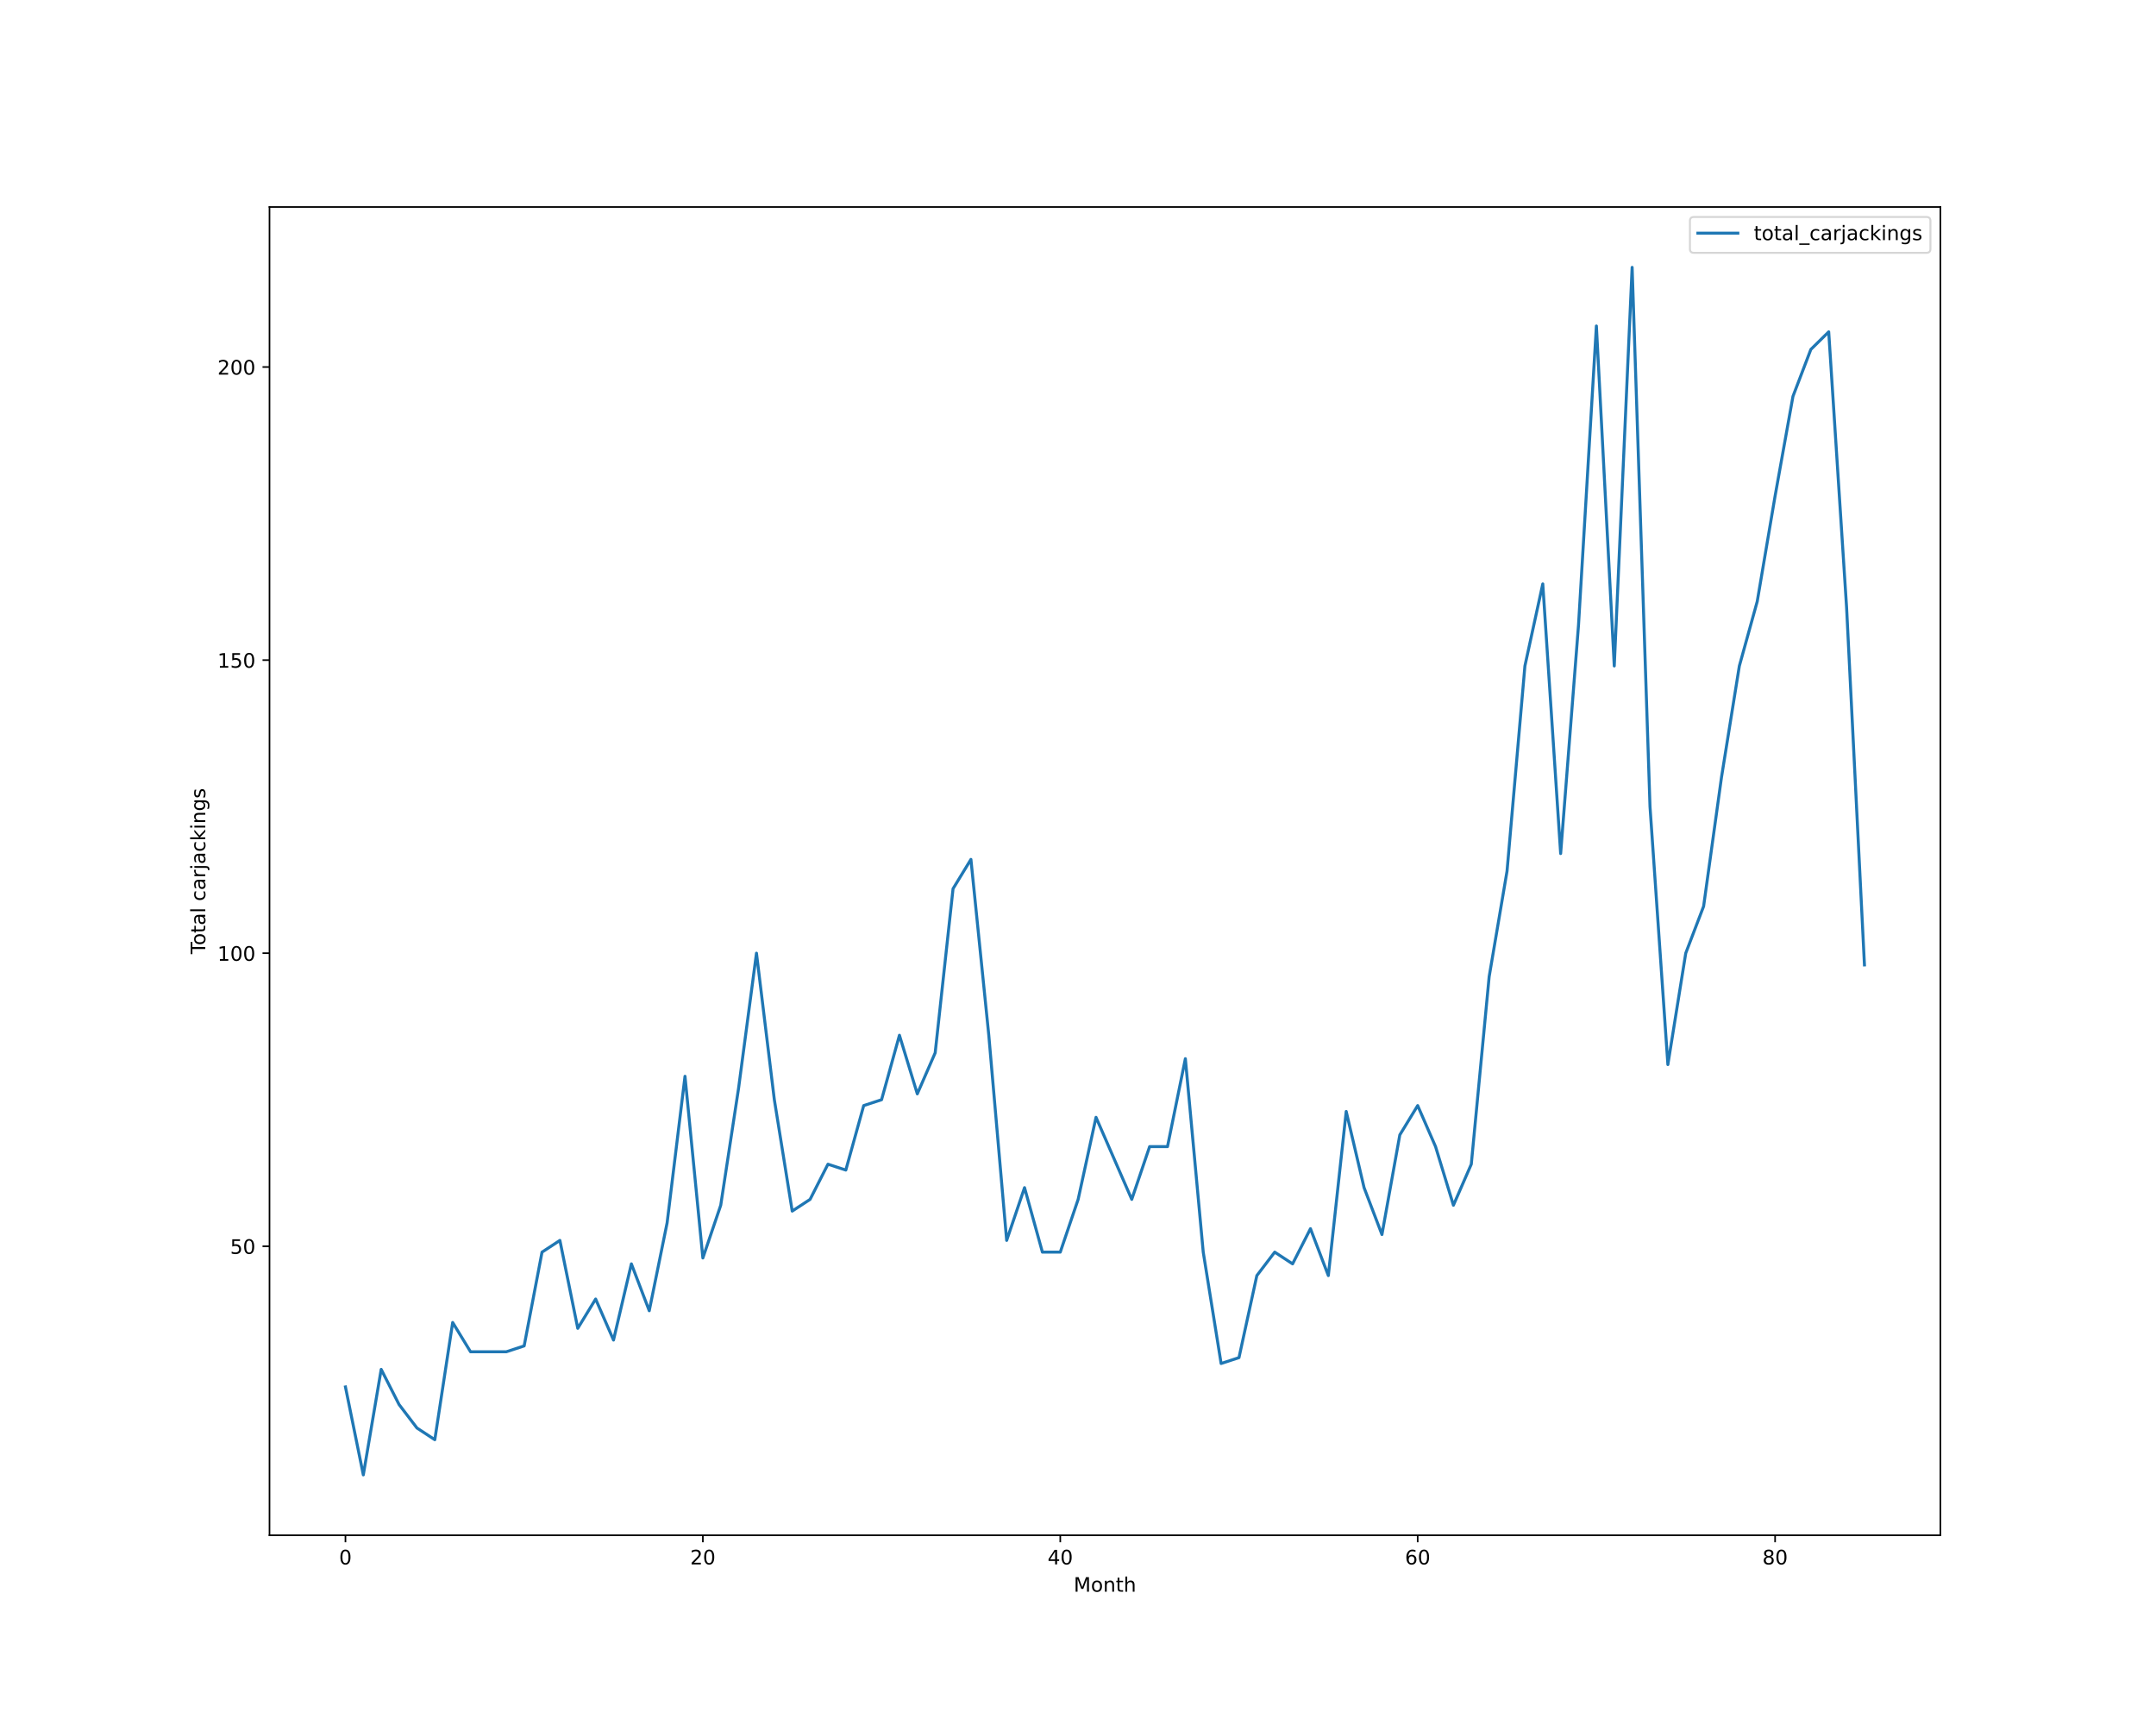
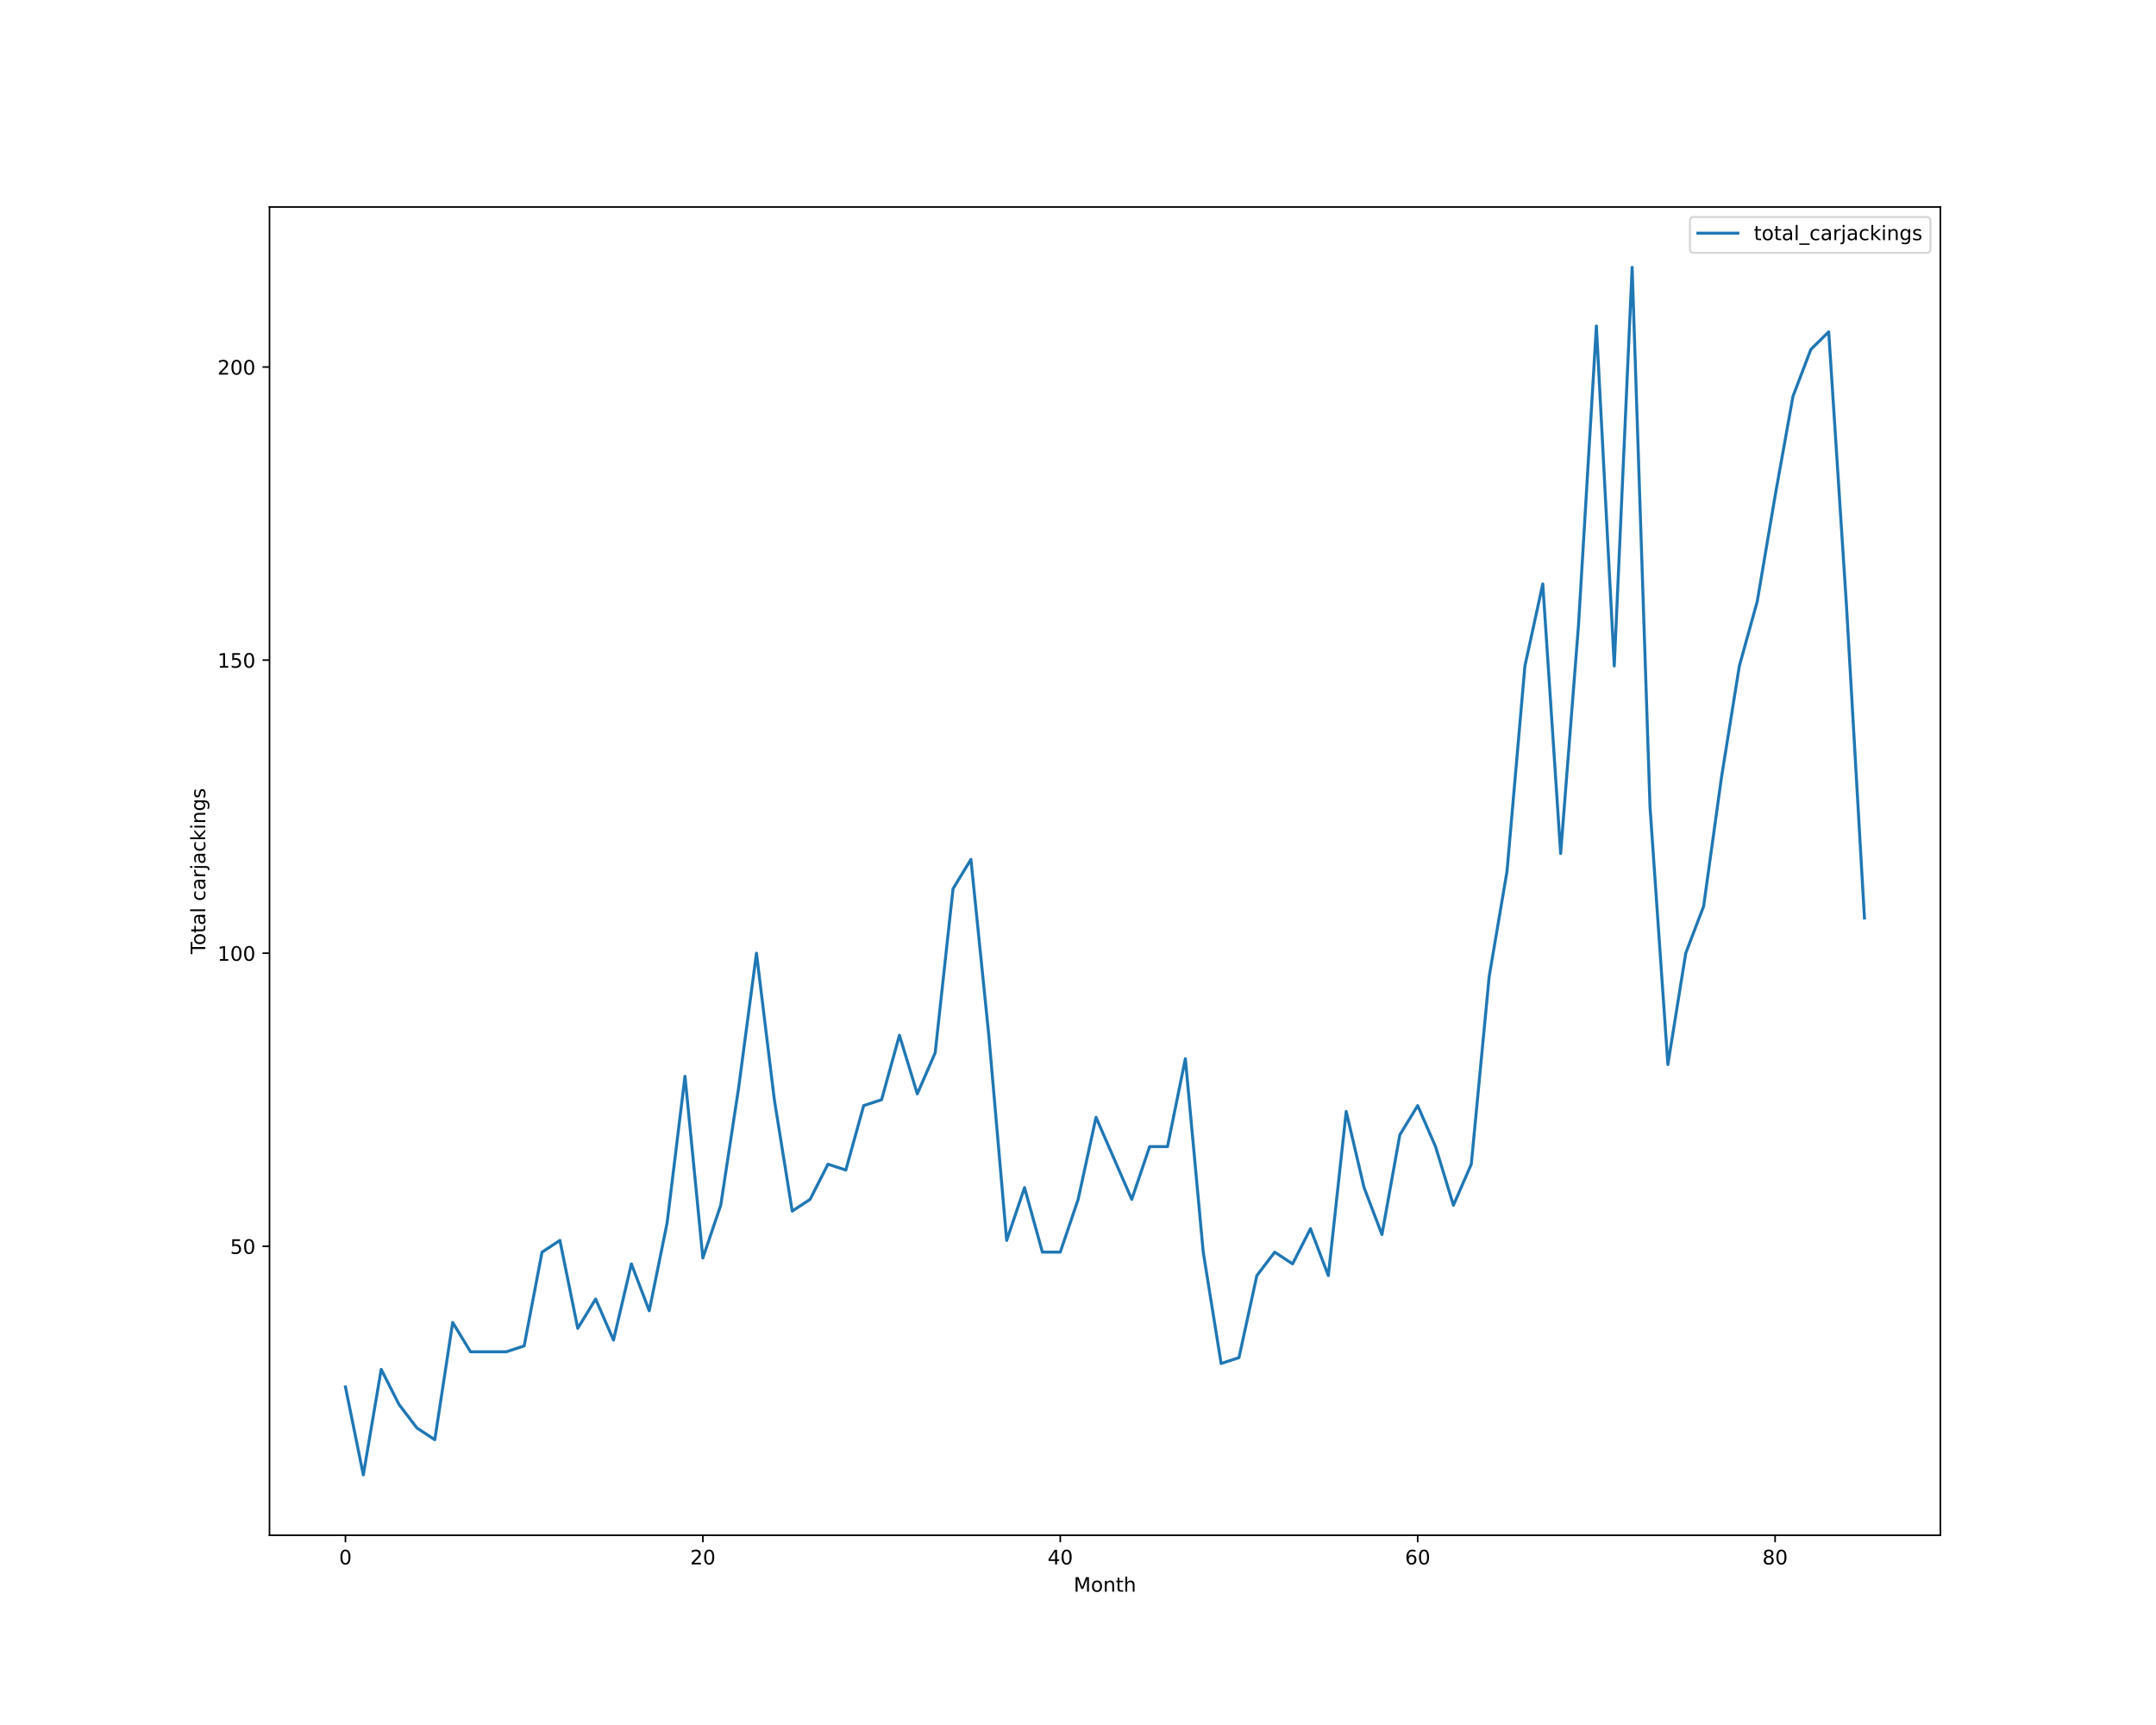
<svg xmlns="http://www.w3.org/2000/svg" xmlns:xlink="http://www.w3.org/1999/xlink" height="864pt" version="1.1" viewBox="0 0 1080 864" width="1080pt">
  <defs>
    <style type="text/css">*{stroke-linecap:butt;stroke-linejoin:round;}</style>
  </defs>
  <g id="figure_1">
    <g id="patch_1">
      <path d="M 0 864  L 1080 864  L 1080 0  L 0 0  z " style="fill:#ffffff;" />
    </g>
    <g id="axes_1">
      <g id="patch_2">
        <path d="M 135 768.96  L 972 768.96  L 972 103.68  L 135 103.68  z " style="fill:#ffffff;" />
      </g>
      <g id="matplotlib.axis_1">
        <g id="xtick_1">
          <g id="line2d_1">
            <defs>
-               <path d="M 0 0  L 0 3.5  " id="m3af519bc03" style="stroke:#000000;stroke-width:0.8;" />
-             </defs>
-             <g>
-               <use style="stroke:#000000;stroke-width:0.8;" x="173.045" xlink:href="#m3af519bc03" y="768.96" />
+               <path d="M 0 0  L 0 3.5  " id="m250d3151d0" style="stroke:#000000;stroke-width:0.8;" />
+             </defs>
+             <g>
+               <use style="stroke:#000000;stroke-width:0.8;" x="173.045" xlink:href="#m250d3151d0" y="768.96" />
            </g>
          </g>
          <g id="text_1">
            <g transform="translate(169.8642 783.5584)scale(0.1 -0.1)">
              <defs>
                <path d="M 2034 4250  Q 1547 4250 1301 3770  Q 1056 3291 1056 2328  Q 1056 1369 1301 889  Q 1547 409 2034 409  Q 2525 409 2770 889  Q 3016 1369 3016 2328  Q 3016 3291 2770 3770  Q 2525 4250 2034 4250  z M 2034 4750  Q 2819 4750 3233 4129  Q 3647 3509 3647 2328  Q 3647 1150 3233 529  Q 2819 -91 2034 -91  Q 1250 -91 836 529  Q 422 1150 422 2328  Q 422 3509 836 4129  Q 1250 4750 2034 4750  z " id="DejaVuSans-30" transform="scale(0.015625)" />
              </defs>
              <use xlink:href="#DejaVuSans-30" />
            </g>
          </g>
        </g>
        <g id="xtick_2">
          <g id="line2d_2">
            <g>
-               <use style="stroke:#000000;stroke-width:0.8;" x="352.083" xlink:href="#m3af519bc03" y="768.96" />
+               <use style="stroke:#000000;stroke-width:0.8;" x="352.083" xlink:href="#m250d3151d0" y="768.96" />
            </g>
          </g>
          <g id="text_2">
            <g transform="translate(345.7204 783.5584)scale(0.1 -0.1)">
              <defs>
                <path d="M 1228 531  L 3431 531  L 3431 0  L 469 0  L 469 531  Q 828 903 1448 1529  Q 2069 2156 2228 2338  Q 2531 2678 2651 2914  Q 2772 3150 2772 3378  Q 2772 3750 2511 3984  Q 2250 4219 1831 4219  Q 1534 4219 1204 4116  Q 875 4013 500 3803  L 500 4441  Q 881 4594 1212 4672  Q 1544 4750 1819 4750  Q 2544 4750 2975 4387  Q 3406 4025 3406 3419  Q 3406 3131 3298 2873  Q 3191 2616 2906 2266  Q 2828 2175 2409 1742  Q 1991 1309 1228 531  z " id="DejaVuSans-32" transform="scale(0.015625)" />
              </defs>
              <use xlink:href="#DejaVuSans-32" />
              <use x="63.623" xlink:href="#DejaVuSans-30" />
            </g>
          </g>
        </g>
        <g id="xtick_3">
          <g id="line2d_3">
            <g>
-               <use style="stroke:#000000;stroke-width:0.8;" x="531.12" xlink:href="#m3af519bc03" y="768.96" />
+               <use style="stroke:#000000;stroke-width:0.8;" x="531.12" xlink:href="#m250d3151d0" y="768.96" />
            </g>
          </g>
          <g id="text_3">
            <g transform="translate(524.7578 783.5584)scale(0.1 -0.1)">
              <defs>
                <path d="M 2419 4116  L 825 1625  L 2419 1625  L 2419 4116  z M 2253 4666  L 3047 4666  L 3047 1625  L 3713 1625  L 3713 1100  L 3047 1100  L 3047 0  L 2419 0  L 2419 1100  L 313 1100  L 313 1709  L 2253 4666  z " id="DejaVuSans-34" transform="scale(0.015625)" />
              </defs>
              <use xlink:href="#DejaVuSans-34" />
              <use x="63.623" xlink:href="#DejaVuSans-30" />
            </g>
          </g>
        </g>
        <g id="xtick_4">
          <g id="line2d_4">
            <g>
-               <use style="stroke:#000000;stroke-width:0.8;" x="710.158" xlink:href="#m3af519bc03" y="768.96" />
+               <use style="stroke:#000000;stroke-width:0.8;" x="710.158" xlink:href="#m250d3151d0" y="768.96" />
            </g>
          </g>
          <g id="text_4">
            <g transform="translate(703.7953 783.5584)scale(0.1 -0.1)">
              <defs>
                <path d="M 2113 2584  Q 1688 2584 1439 2293  Q 1191 2003 1191 1497  Q 1191 994 1439 701  Q 1688 409 2113 409  Q 2538 409 2786 701  Q 3034 994 3034 1497  Q 3034 2003 2786 2293  Q 2538 2584 2113 2584  z M 3366 4563  L 3366 3988  Q 3128 4100 2886 4159  Q 2644 4219 2406 4219  Q 1781 4219 1451 3797  Q 1122 3375 1075 2522  Q 1259 2794 1537 2939  Q 1816 3084 2150 3084  Q 2853 3084 3261 2657  Q 3669 2231 3669 1497  Q 3669 778 3244 343  Q 2819 -91 2113 -91  Q 1303 -91 875 529  Q 447 1150 447 2328  Q 447 3434 972 4092  Q 1497 4750 2381 4750  Q 2619 4750 2861 4703  Q 3103 4656 3366 4563  z " id="DejaVuSans-36" transform="scale(0.015625)" />
              </defs>
              <use xlink:href="#DejaVuSans-36" />
              <use x="63.623" xlink:href="#DejaVuSans-30" />
            </g>
          </g>
        </g>
        <g id="xtick_5">
          <g id="line2d_5">
            <g>
-               <use style="stroke:#000000;stroke-width:0.8;" x="889.195" xlink:href="#m3af519bc03" y="768.96" />
+               <use style="stroke:#000000;stroke-width:0.8;" x="889.195" xlink:href="#m250d3151d0" y="768.96" />
            </g>
          </g>
          <g id="text_5">
            <g transform="translate(882.8327 783.5584)scale(0.1 -0.1)">
              <defs>
                <path d="M 2034 2216  Q 1584 2216 1326 1975  Q 1069 1734 1069 1313  Q 1069 891 1326 650  Q 1584 409 2034 409  Q 2484 409 2743 651  Q 3003 894 3003 1313  Q 3003 1734 2745 1975  Q 2488 2216 2034 2216  z M 1403 2484  Q 997 2584 770 2862  Q 544 3141 544 3541  Q 544 4100 942 4425  Q 1341 4750 2034 4750  Q 2731 4750 3128 4425  Q 3525 4100 3525 3541  Q 3525 3141 3298 2862  Q 3072 2584 2669 2484  Q 3125 2378 3379 2068  Q 3634 1759 3634 1313  Q 3634 634 3220 271  Q 2806 -91 2034 -91  Q 1263 -91 848 271  Q 434 634 434 1313  Q 434 1759 690 2068  Q 947 2378 1403 2484  z M 1172 3481  Q 1172 3119 1398 2916  Q 1625 2713 2034 2713  Q 2441 2713 2670 2916  Q 2900 3119 2900 3481  Q 2900 3844 2670 4047  Q 2441 4250 2034 4250  Q 1625 4250 1398 4047  Q 1172 3844 1172 3481  z " id="DejaVuSans-38" transform="scale(0.015625)" />
              </defs>
              <use xlink:href="#DejaVuSans-38" />
              <use x="63.623" xlink:href="#DejaVuSans-30" />
            </g>
          </g>
        </g>
        <g id="text_6">
          <g transform="translate(537.8289 797.2366)scale(0.1 -0.1)">
            <defs>
              <path d="M 628 4666  L 1569 4666  L 2759 1491  L 3956 4666  L 4897 4666  L 4897 0  L 4281 0  L 4281 4097  L 3078 897  L 2444 897  L 1241 4097  L 1241 0  L 628 0  L 628 4666  z " id="DejaVuSans-4d" transform="scale(0.015625)" />
              <path d="M 1959 3097  Q 1497 3097 1228 2736  Q 959 2375 959 1747  Q 959 1119 1226 758  Q 1494 397 1959 397  Q 2419 397 2687 759  Q 2956 1122 2956 1747  Q 2956 2369 2687 2733  Q 2419 3097 1959 3097  z M 1959 3584  Q 2709 3584 3137 3096  Q 3566 2609 3566 1747  Q 3566 888 3137 398  Q 2709 -91 1959 -91  Q 1206 -91 779 398  Q 353 888 353 1747  Q 353 2609 779 3096  Q 1206 3584 1959 3584  z " id="DejaVuSans-6f" transform="scale(0.015625)" />
              <path d="M 3513 2113  L 3513 0  L 2938 0  L 2938 2094  Q 2938 2591 2744 2837  Q 2550 3084 2163 3084  Q 1697 3084 1428 2787  Q 1159 2491 1159 1978  L 1159 0  L 581 0  L 581 3500  L 1159 3500  L 1159 2956  Q 1366 3272 1645 3428  Q 1925 3584 2291 3584  Q 2894 3584 3203 3211  Q 3513 2838 3513 2113  z " id="DejaVuSans-6e" transform="scale(0.015625)" />
              <path d="M 1172 4494  L 1172 3500  L 2356 3500  L 2356 3053  L 1172 3053  L 1172 1153  Q 1172 725 1289 603  Q 1406 481 1766 481  L 2356 481  L 2356 0  L 1766 0  Q 1100 0 847 248  Q 594 497 594 1153  L 594 3053  L 172 3053  L 172 3500  L 594 3500  L 594 4494  L 1172 4494  z " id="DejaVuSans-74" transform="scale(0.015625)" />
              <path d="M 3513 2113  L 3513 0  L 2938 0  L 2938 2094  Q 2938 2591 2744 2837  Q 2550 3084 2163 3084  Q 1697 3084 1428 2787  Q 1159 2491 1159 1978  L 1159 0  L 581 0  L 581 4863  L 1159 4863  L 1159 2956  Q 1366 3272 1645 3428  Q 1925 3584 2291 3584  Q 2894 3584 3203 3211  Q 3513 2838 3513 2113  z " id="DejaVuSans-68" transform="scale(0.015625)" />
            </defs>
            <use xlink:href="#DejaVuSans-4d" />
            <use x="86.279" xlink:href="#DejaVuSans-6f" />
            <use x="147.461" xlink:href="#DejaVuSans-6e" />
            <use x="210.84" xlink:href="#DejaVuSans-74" />
            <use x="250.049" xlink:href="#DejaVuSans-68" />
          </g>
        </g>
      </g>
      <g id="matplotlib.axis_2">
        <g id="ytick_1">
          <g id="line2d_6">
            <defs>
-               <path d="M 0 0  L -3.5 0  " id="m21c840c105" style="stroke:#000000;stroke-width:0.8;" />
-             </defs>
-             <g>
-               <use style="stroke:#000000;stroke-width:0.8;" x="135" xlink:href="#m21c840c105" y="624.219" />
+               <path d="M 0 0  L -3.5 0  " id="m87aa5e813b" style="stroke:#000000;stroke-width:0.8;" />
+             </defs>
+             <g>
+               <use style="stroke:#000000;stroke-width:0.8;" x="135" xlink:href="#m87aa5e813b" y="624.219" />
            </g>
          </g>
          <g id="text_7">
            <g transform="translate(115.275 628.0182)scale(0.1 -0.1)">
              <defs>
                <path d="M 691 4666  L 3169 4666  L 3169 4134  L 1269 4134  L 1269 2991  Q 1406 3038 1543 3061  Q 1681 3084 1819 3084  Q 2600 3084 3056 2656  Q 3513 2228 3513 1497  Q 3513 744 3044 326  Q 2575 -91 1722 -91  Q 1428 -91 1123 -41  Q 819 9 494 109  L 494 744  Q 775 591 1075 516  Q 1375 441 1709 441  Q 2250 441 2565 725  Q 2881 1009 2881 1497  Q 2881 1984 2565 2268  Q 2250 2553 1709 2553  Q 1456 2553 1204 2497  Q 953 2441 691 2322  L 691 4666  z " id="DejaVuSans-35" transform="scale(0.015625)" />
              </defs>
              <use xlink:href="#DejaVuSans-35" />
              <use x="63.623" xlink:href="#DejaVuSans-30" />
            </g>
          </g>
        </g>
        <g id="ytick_2">
          <g id="line2d_7">
            <g>
-               <use style="stroke:#000000;stroke-width:0.8;" x="135" xlink:href="#m21c840c105" y="477.423" />
+               <use style="stroke:#000000;stroke-width:0.8;" x="135" xlink:href="#m87aa5e813b" y="477.423" />
            </g>
          </g>
          <g id="text_8">
            <g transform="translate(108.9125 481.2221)scale(0.1 -0.1)">
              <defs>
                <path d="M 794 531  L 1825 531  L 1825 4091  L 703 3866  L 703 4441  L 1819 4666  L 2450 4666  L 2450 531  L 3481 531  L 3481 0  L 794 0  L 794 531  z " id="DejaVuSans-31" transform="scale(0.015625)" />
              </defs>
              <use xlink:href="#DejaVuSans-31" />
              <use x="63.623" xlink:href="#DejaVuSans-30" />
              <use x="127.246" xlink:href="#DejaVuSans-30" />
            </g>
          </g>
        </g>
        <g id="ytick_3">
          <g id="line2d_8">
            <g>
-               <use style="stroke:#000000;stroke-width:0.8;" x="135" xlink:href="#m21c840c105" y="330.627" />
+               <use style="stroke:#000000;stroke-width:0.8;" x="135" xlink:href="#m87aa5e813b" y="330.627" />
            </g>
          </g>
          <g id="text_9">
            <g transform="translate(108.9125 334.426)scale(0.1 -0.1)">
              <use xlink:href="#DejaVuSans-31" />
              <use x="63.623" xlink:href="#DejaVuSans-35" />
              <use x="127.246" xlink:href="#DejaVuSans-30" />
            </g>
          </g>
        </g>
        <g id="ytick_4">
          <g id="line2d_9">
            <g>
-               <use style="stroke:#000000;stroke-width:0.8;" x="135" xlink:href="#m21c840c105" y="183.831" />
+               <use style="stroke:#000000;stroke-width:0.8;" x="135" xlink:href="#m87aa5e813b" y="183.831" />
            </g>
          </g>
          <g id="text_10">
            <g transform="translate(108.9125 187.6299)scale(0.1 -0.1)">
              <use xlink:href="#DejaVuSans-32" />
              <use x="63.623" xlink:href="#DejaVuSans-30" />
              <use x="127.246" xlink:href="#DejaVuSans-30" />
            </g>
          </g>
        </g>
        <g id="text_11">
          <g transform="translate(102.8328 477.8888)rotate(-90)scale(0.1 -0.1)">
            <defs>
              <path d="M -19 4666  L 3928 4666  L 3928 4134  L 2272 4134  L 2272 0  L 1638 0  L 1638 4134  L -19 4134  L -19 4666  z " id="DejaVuSans-54" transform="scale(0.015625)" />
              <path d="M 2194 1759  Q 1497 1759 1228 1600  Q 959 1441 959 1056  Q 959 750 1161 570  Q 1363 391 1709 391  Q 2188 391 2477 730  Q 2766 1069 2766 1631  L 2766 1759  L 2194 1759  z M 3341 1997  L 3341 0  L 2766 0  L 2766 531  Q 2569 213 2275 61  Q 1981 -91 1556 -91  Q 1019 -91 701 211  Q 384 513 384 1019  Q 384 1609 779 1909  Q 1175 2209 1959 2209  L 2766 2209  L 2766 2266  Q 2766 2663 2505 2880  Q 2244 3097 1772 3097  Q 1472 3097 1187 3025  Q 903 2953 641 2809  L 641 3341  Q 956 3463 1253 3523  Q 1550 3584 1831 3584  Q 2591 3584 2966 3190  Q 3341 2797 3341 1997  z " id="DejaVuSans-61" transform="scale(0.015625)" />
              <path d="M 603 4863  L 1178 4863  L 1178 0  L 603 0  L 603 4863  z " id="DejaVuSans-6c" transform="scale(0.015625)" />
              <path id="DejaVuSans-20" transform="scale(0.015625)" />
              <path d="M 3122 3366  L 3122 2828  Q 2878 2963 2633 3030  Q 2388 3097 2138 3097  Q 1578 3097 1268 2742  Q 959 2388 959 1747  Q 959 1106 1268 751  Q 1578 397 2138 397  Q 2388 397 2633 464  Q 2878 531 3122 666  L 3122 134  Q 2881 22 2623 -34  Q 2366 -91 2075 -91  Q 1284 -91 818 406  Q 353 903 353 1747  Q 353 2603 823 3093  Q 1294 3584 2113 3584  Q 2378 3584 2631 3529  Q 2884 3475 3122 3366  z " id="DejaVuSans-63" transform="scale(0.015625)" />
              <path d="M 2631 2963  Q 2534 3019 2420 3045  Q 2306 3072 2169 3072  Q 1681 3072 1420 2755  Q 1159 2438 1159 1844  L 1159 0  L 581 0  L 581 3500  L 1159 3500  L 1159 2956  Q 1341 3275 1631 3429  Q 1922 3584 2338 3584  Q 2397 3584 2469 3576  Q 2541 3569 2628 3553  L 2631 2963  z " id="DejaVuSans-72" transform="scale(0.015625)" />
              <path d="M 603 3500  L 1178 3500  L 1178 -63  Q 1178 -731 923 -1031  Q 669 -1331 103 -1331  L -116 -1331  L -116 -844  L 38 -844  Q 366 -844 484 -692  Q 603 -541 603 -63  L 603 3500  z M 603 4863  L 1178 4863  L 1178 4134  L 603 4134  L 603 4863  z " id="DejaVuSans-6a" transform="scale(0.015625)" />
              <path d="M 581 4863  L 1159 4863  L 1159 1991  L 2875 3500  L 3609 3500  L 1753 1863  L 3688 0  L 2938 0  L 1159 1709  L 1159 0  L 581 0  L 581 4863  z " id="DejaVuSans-6b" transform="scale(0.015625)" />
              <path d="M 603 3500  L 1178 3500  L 1178 0  L 603 0  L 603 3500  z M 603 4863  L 1178 4863  L 1178 4134  L 603 4134  L 603 4863  z " id="DejaVuSans-69" transform="scale(0.015625)" />
              <path d="M 2906 1791  Q 2906 2416 2648 2759  Q 2391 3103 1925 3103  Q 1463 3103 1205 2759  Q 947 2416 947 1791  Q 947 1169 1205 825  Q 1463 481 1925 481  Q 2391 481 2648 825  Q 2906 1169 2906 1791  z M 3481 434  Q 3481 -459 3084 -895  Q 2688 -1331 1869 -1331  Q 1566 -1331 1297 -1286  Q 1028 -1241 775 -1147  L 775 -588  Q 1028 -725 1275 -790  Q 1522 -856 1778 -856  Q 2344 -856 2625 -561  Q 2906 -266 2906 331  L 2906 616  Q 2728 306 2450 153  Q 2172 0 1784 0  Q 1141 0 747 490  Q 353 981 353 1791  Q 353 2603 747 3093  Q 1141 3584 1784 3584  Q 2172 3584 2450 3431  Q 2728 3278 2906 2969  L 2906 3500  L 3481 3500  L 3481 434  z " id="DejaVuSans-67" transform="scale(0.015625)" />
              <path d="M 2834 3397  L 2834 2853  Q 2591 2978 2328 3040  Q 2066 3103 1784 3103  Q 1356 3103 1142 2972  Q 928 2841 928 2578  Q 928 2378 1081 2264  Q 1234 2150 1697 2047  L 1894 2003  Q 2506 1872 2764 1633  Q 3022 1394 3022 966  Q 3022 478 2636 193  Q 2250 -91 1575 -91  Q 1294 -91 989 -36  Q 684 19 347 128  L 347 722  Q 666 556 975 473  Q 1284 391 1588 391  Q 1994 391 2212 530  Q 2431 669 2431 922  Q 2431 1156 2273 1281  Q 2116 1406 1581 1522  L 1381 1569  Q 847 1681 609 1914  Q 372 2147 372 2553  Q 372 3047 722 3315  Q 1072 3584 1716 3584  Q 2034 3584 2315 3537  Q 2597 3491 2834 3397  z " id="DejaVuSans-73" transform="scale(0.015625)" />
            </defs>
            <use xlink:href="#DejaVuSans-54" />
            <use x="44.084" xlink:href="#DejaVuSans-6f" />
            <use x="105.266" xlink:href="#DejaVuSans-74" />
            <use x="144.475" xlink:href="#DejaVuSans-61" />
            <use x="205.754" xlink:href="#DejaVuSans-6c" />
            <use x="233.537" xlink:href="#DejaVuSans-20" />
            <use x="265.324" xlink:href="#DejaVuSans-63" />
            <use x="320.305" xlink:href="#DejaVuSans-61" />
            <use x="381.584" xlink:href="#DejaVuSans-72" />
            <use x="422.697" xlink:href="#DejaVuSans-6a" />
            <use x="450.48" xlink:href="#DejaVuSans-61" />
            <use x="511.76" xlink:href="#DejaVuSans-63" />
            <use x="566.74" xlink:href="#DejaVuSans-6b" />
            <use x="624.65" xlink:href="#DejaVuSans-69" />
            <use x="652.434" xlink:href="#DejaVuSans-6e" />
            <use x="715.812" xlink:href="#DejaVuSans-67" />
            <use x="779.289" xlink:href="#DejaVuSans-73" />
          </g>
        </g>
      </g>
      <g id="line2d_10">
-         <path clip-path="url(#p45b795a156)" d="M 173.045 694.681  L 181.997 738.72  L 190.949 685.873  L 199.901 703.489  L 208.853 715.233  L 217.805 721.104  L 226.757 662.386  L 235.709 677.066  L 244.66 677.066  L 253.612 677.066  L 262.564 674.13  L 271.516 627.155  L 280.468 621.283  L 289.42 665.322  L 298.372 650.642  L 307.324 671.194  L 316.275 633.027  L 325.227 656.514  L 334.179 612.475  L 343.131 539.077  L 352.083 630.091  L 361.035 603.668  L 369.987 544.949  L 378.939 477.423  L 387.89 550.821  L 396.842 606.603  L 405.794 600.732  L 414.746 583.116  L 423.698 586.052  L 432.65 553.757  L 441.602 550.821  L 450.553 518.526  L 459.505 547.885  L 468.457 527.334  L 477.409 445.128  L 486.361 430.448  L 495.313 518.526  L 504.265 621.283  L 513.217 594.86  L 522.168 627.155  L 531.12 627.155  L 540.072 600.732  L 549.024 559.629  L 557.976 580.18  L 566.928 600.732  L 575.88 574.308  L 584.832 574.308  L 593.783 530.27  L 602.735 627.155  L 611.687 682.937  L 620.639 680.002  L 629.591 638.899  L 638.543 627.155  L 647.495 633.027  L 656.447 615.411  L 665.398 638.899  L 674.35 556.693  L 683.302 594.86  L 692.254 618.347  L 701.206 568.437  L 710.158 553.757  L 719.11 574.308  L 728.061 603.668  L 737.013 583.116  L 745.965 489.167  L 754.917 436.32  L 763.869 333.563  L 772.821 292.46  L 781.773 427.512  L 790.725 313.011  L 799.676 163.279  L 808.628 333.563  L 817.58 133.92  L 826.532 404.025  L 835.484 533.205  L 844.436 477.423  L 853.388 453.936  L 862.34 389.345  L 871.291 333.563  L 880.243 301.268  L 889.195 248.421  L 898.147 198.51  L 907.099 175.023  L 916.051 166.215  L 925.003 304.203  L 933.955 483.295  " style="fill:none;stroke:#1f77b4;stroke-linecap:square;stroke-width:1.5;" />
+         <path clip-path="url(#pb2368abca1)" d="M 173.045 694.681  L 181.997 738.72  L 190.949 685.873  L 199.901 703.489  L 208.853 715.233  L 217.805 721.104  L 226.757 662.386  L 235.709 677.066  L 244.66 677.066  L 253.612 677.066  L 262.564 674.13  L 271.516 627.155  L 280.468 621.283  L 289.42 665.322  L 298.372 650.642  L 307.324 671.194  L 316.275 633.027  L 325.227 656.514  L 334.179 612.475  L 343.131 539.077  L 352.083 630.091  L 361.035 603.668  L 369.987 544.949  L 378.939 477.423  L 387.89 550.821  L 396.842 606.603  L 405.794 600.732  L 414.746 583.116  L 423.698 586.052  L 432.65 553.757  L 441.602 550.821  L 450.553 518.526  L 459.505 547.885  L 468.457 527.334  L 477.409 445.128  L 486.361 430.448  L 495.313 518.526  L 504.265 621.283  L 513.217 594.86  L 522.168 627.155  L 531.12 627.155  L 540.072 600.732  L 549.024 559.629  L 557.976 580.18  L 566.928 600.732  L 575.88 574.308  L 584.832 574.308  L 593.783 530.27  L 602.735 627.155  L 611.687 682.937  L 620.639 680.002  L 629.591 638.899  L 638.543 627.155  L 647.495 633.027  L 656.447 615.411  L 665.398 638.899  L 674.35 556.693  L 683.302 594.86  L 692.254 618.347  L 701.206 568.437  L 710.158 553.757  L 719.11 574.308  L 728.061 603.668  L 737.013 583.116  L 745.965 489.167  L 754.917 436.32  L 763.869 333.563  L 772.821 292.46  L 781.773 427.512  L 790.725 313.011  L 799.676 163.279  L 808.628 333.563  L 817.58 133.92  L 826.532 404.025  L 835.484 533.205  L 844.436 477.423  L 853.388 453.936  L 862.34 389.345  L 871.291 333.563  L 880.243 301.268  L 889.195 248.421  L 898.147 198.51  L 907.099 175.023  L 916.051 166.215  L 925.003 304.203  L 933.955 459.807  " style="fill:none;stroke:#1f77b4;stroke-linecap:square;stroke-width:1.5;" />
      </g>
      <g id="patch_3">
        <path d="M 135 768.96  L 135 103.68  " style="fill:none;stroke:#000000;stroke-linecap:square;stroke-linejoin:miter;stroke-width:0.8;" />
      </g>
      <g id="patch_4">
        <path d="M 972 768.96  L 972 103.68  " style="fill:none;stroke:#000000;stroke-linecap:square;stroke-linejoin:miter;stroke-width:0.8;" />
      </g>
      <g id="patch_5">
        <path d="M 135 768.96  L 972 768.96  " style="fill:none;stroke:#000000;stroke-linecap:square;stroke-linejoin:miter;stroke-width:0.8;" />
      </g>
      <g id="patch_6">
        <path d="M 135 103.68  L 972 103.68  " style="fill:none;stroke:#000000;stroke-linecap:square;stroke-linejoin:miter;stroke-width:0.8;" />
      </g>
      <g id="legend_1">
        <g id="patch_7">
          <path d="M 848.528 126.636  L 965 126.636  Q 967 126.636 967 124.636  L 967 110.68  Q 967 108.68 965 108.68  L 848.528 108.68  Q 846.528 108.68 846.528 110.68  L 846.528 124.636  Q 846.528 126.636 848.528 126.636  z " style="fill:#ffffff;opacity:0.8;stroke:#cccccc;stroke-linejoin:miter;" />
        </g>
        <g id="line2d_11">
          <path d="M 850.528 116.778  L 870.528 116.778  " style="fill:none;stroke:#1f77b4;stroke-linecap:square;stroke-width:1.5;" />
        </g>
        <g id="line2d_12" />
        <g id="text_12">
          <g transform="translate(878.5281 120.2784)scale(0.1 -0.1)">
            <defs>
              <path d="M 3263 -1063  L 3263 -1509  L -63 -1509  L -63 -1063  L 3263 -1063  z " id="DejaVuSans-5f" transform="scale(0.015625)" />
            </defs>
            <use xlink:href="#DejaVuSans-74" />
            <use x="39.209" xlink:href="#DejaVuSans-6f" />
            <use x="100.391" xlink:href="#DejaVuSans-74" />
            <use x="139.6" xlink:href="#DejaVuSans-61" />
            <use x="200.879" xlink:href="#DejaVuSans-6c" />
            <use x="228.662" xlink:href="#DejaVuSans-5f" />
            <use x="278.662" xlink:href="#DejaVuSans-63" />
            <use x="333.643" xlink:href="#DejaVuSans-61" />
            <use x="394.922" xlink:href="#DejaVuSans-72" />
            <use x="436.035" xlink:href="#DejaVuSans-6a" />
            <use x="463.818" xlink:href="#DejaVuSans-61" />
            <use x="525.098" xlink:href="#DejaVuSans-63" />
            <use x="580.078" xlink:href="#DejaVuSans-6b" />
            <use x="637.988" xlink:href="#DejaVuSans-69" />
            <use x="665.771" xlink:href="#DejaVuSans-6e" />
            <use x="729.15" xlink:href="#DejaVuSans-67" />
            <use x="792.627" xlink:href="#DejaVuSans-73" />
          </g>
        </g>
      </g>
    </g>
  </g>
  <defs>
-     <clipPath id="p45b795a156">
+     <clipPath id="pb2368abca1">
      <rect height="665.28" width="837" x="135" y="103.68" />
    </clipPath>
  </defs>
</svg>
